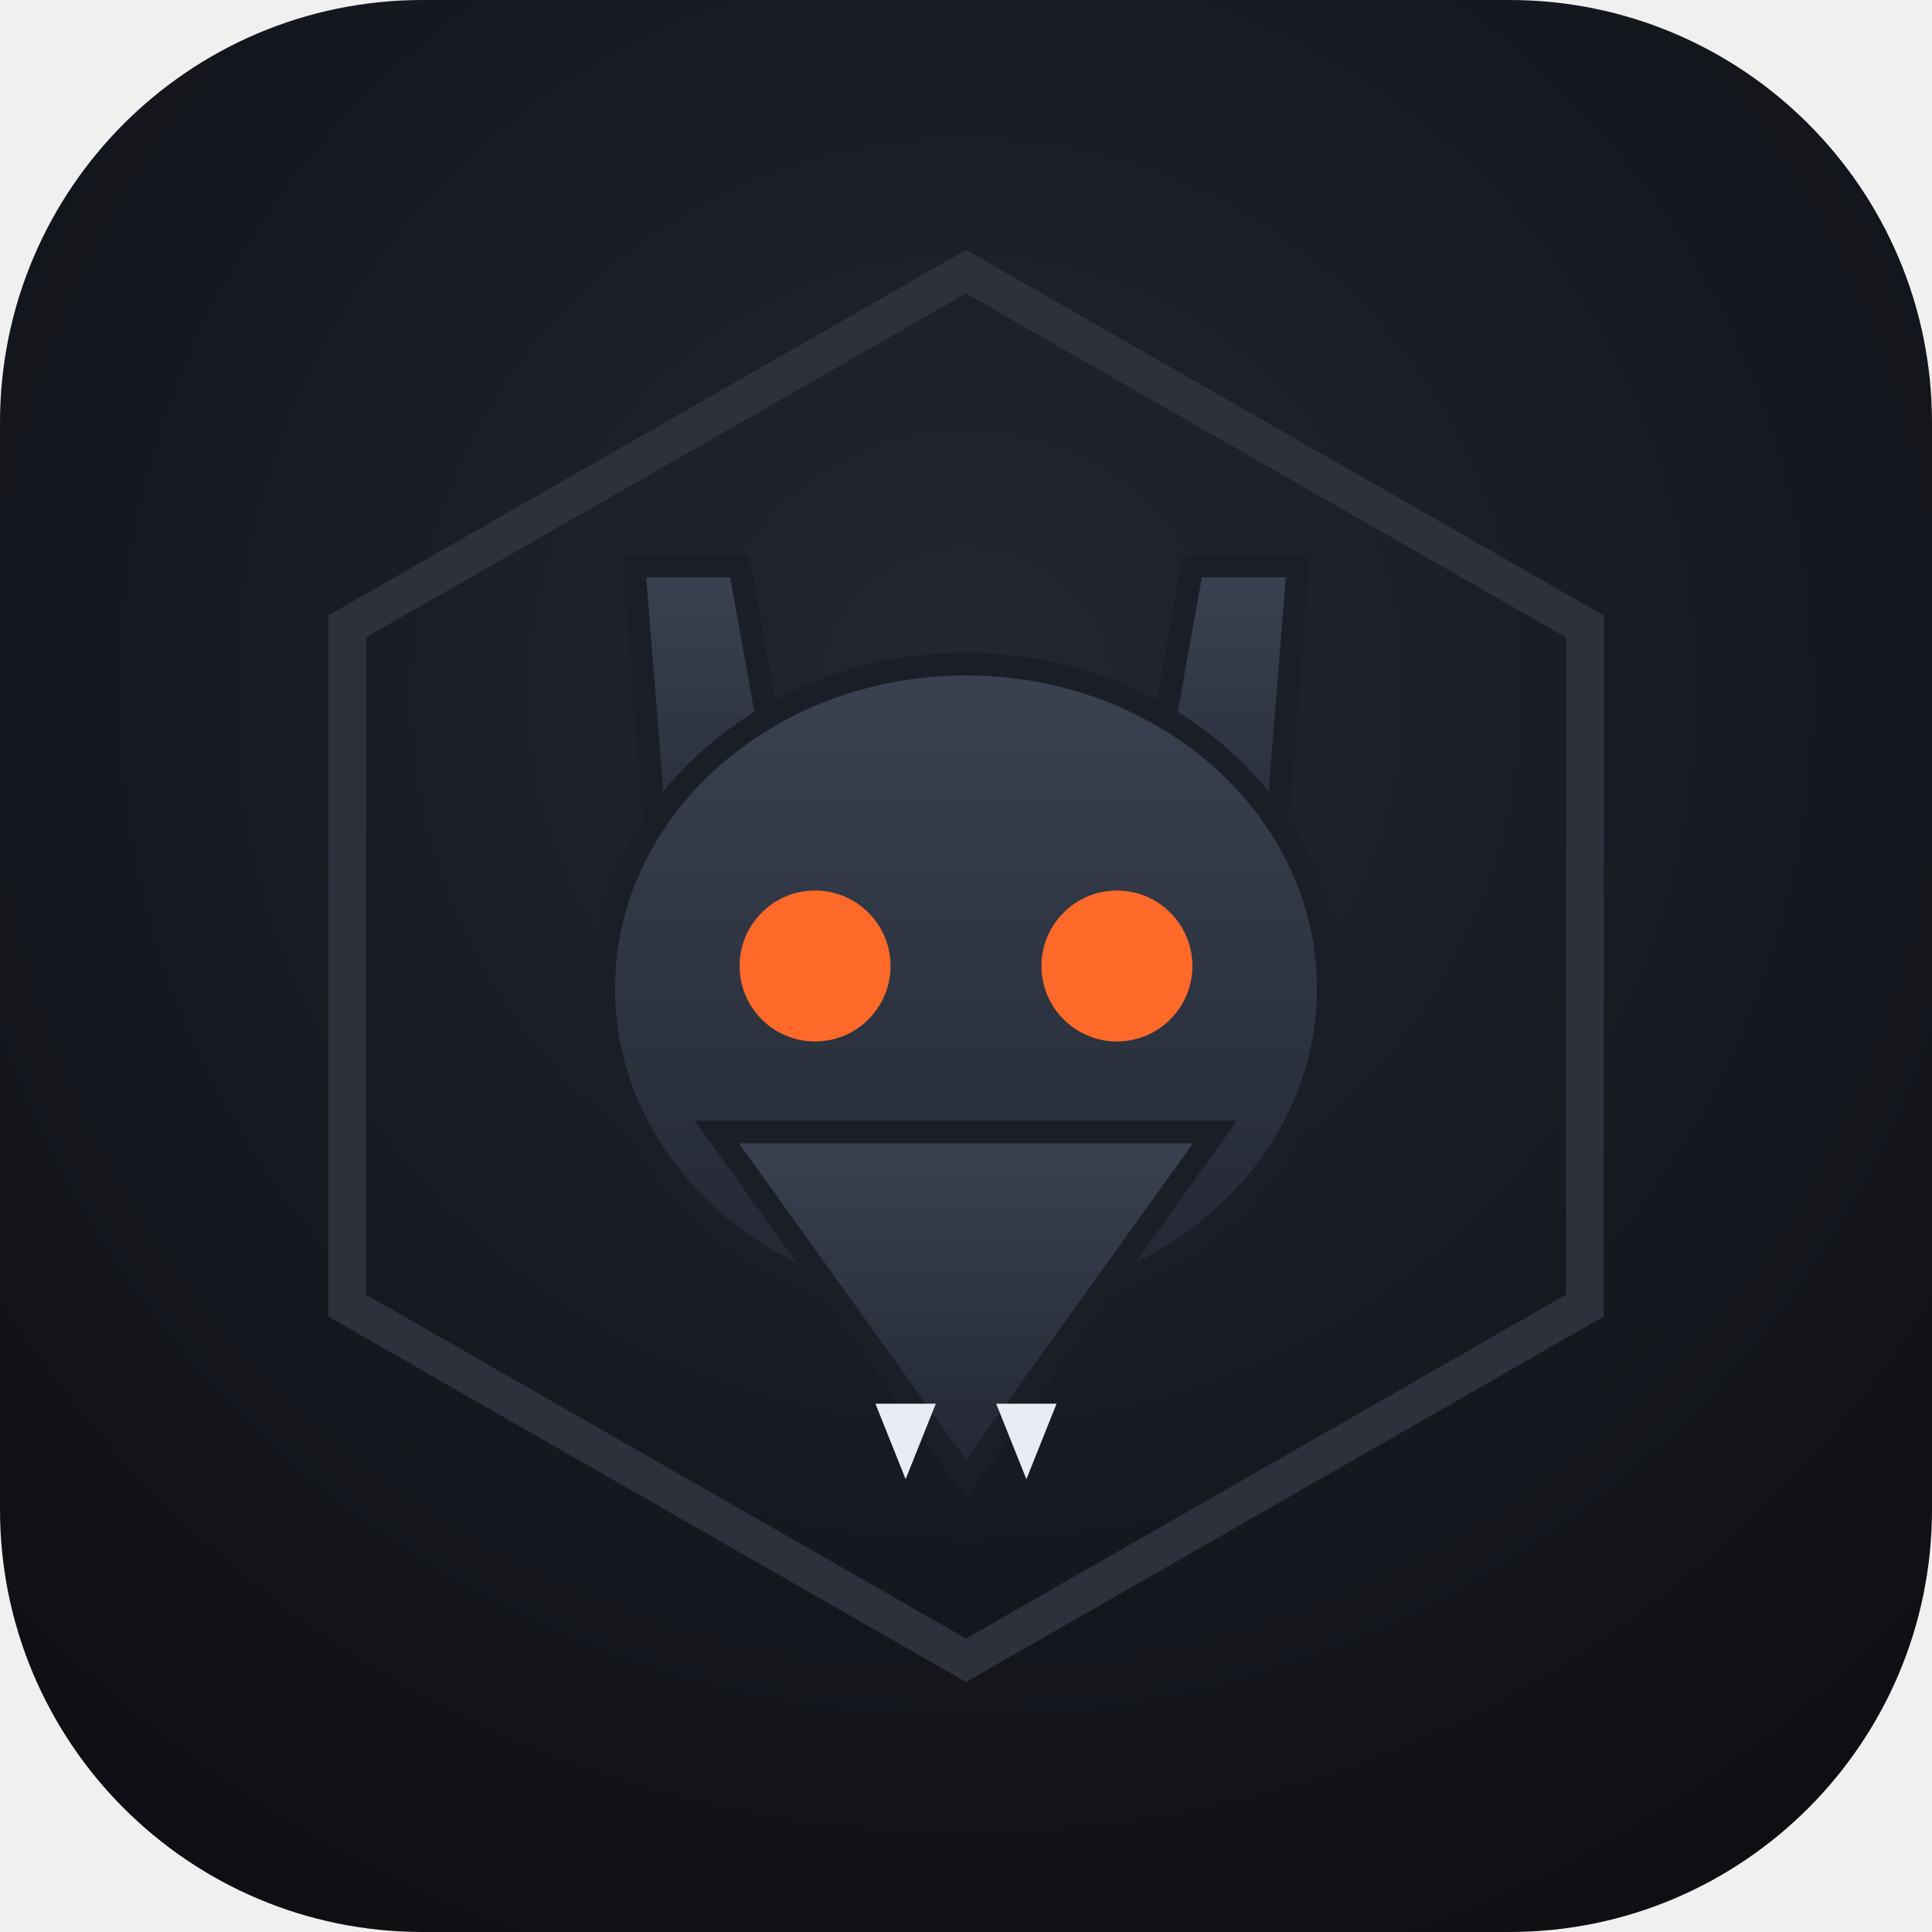
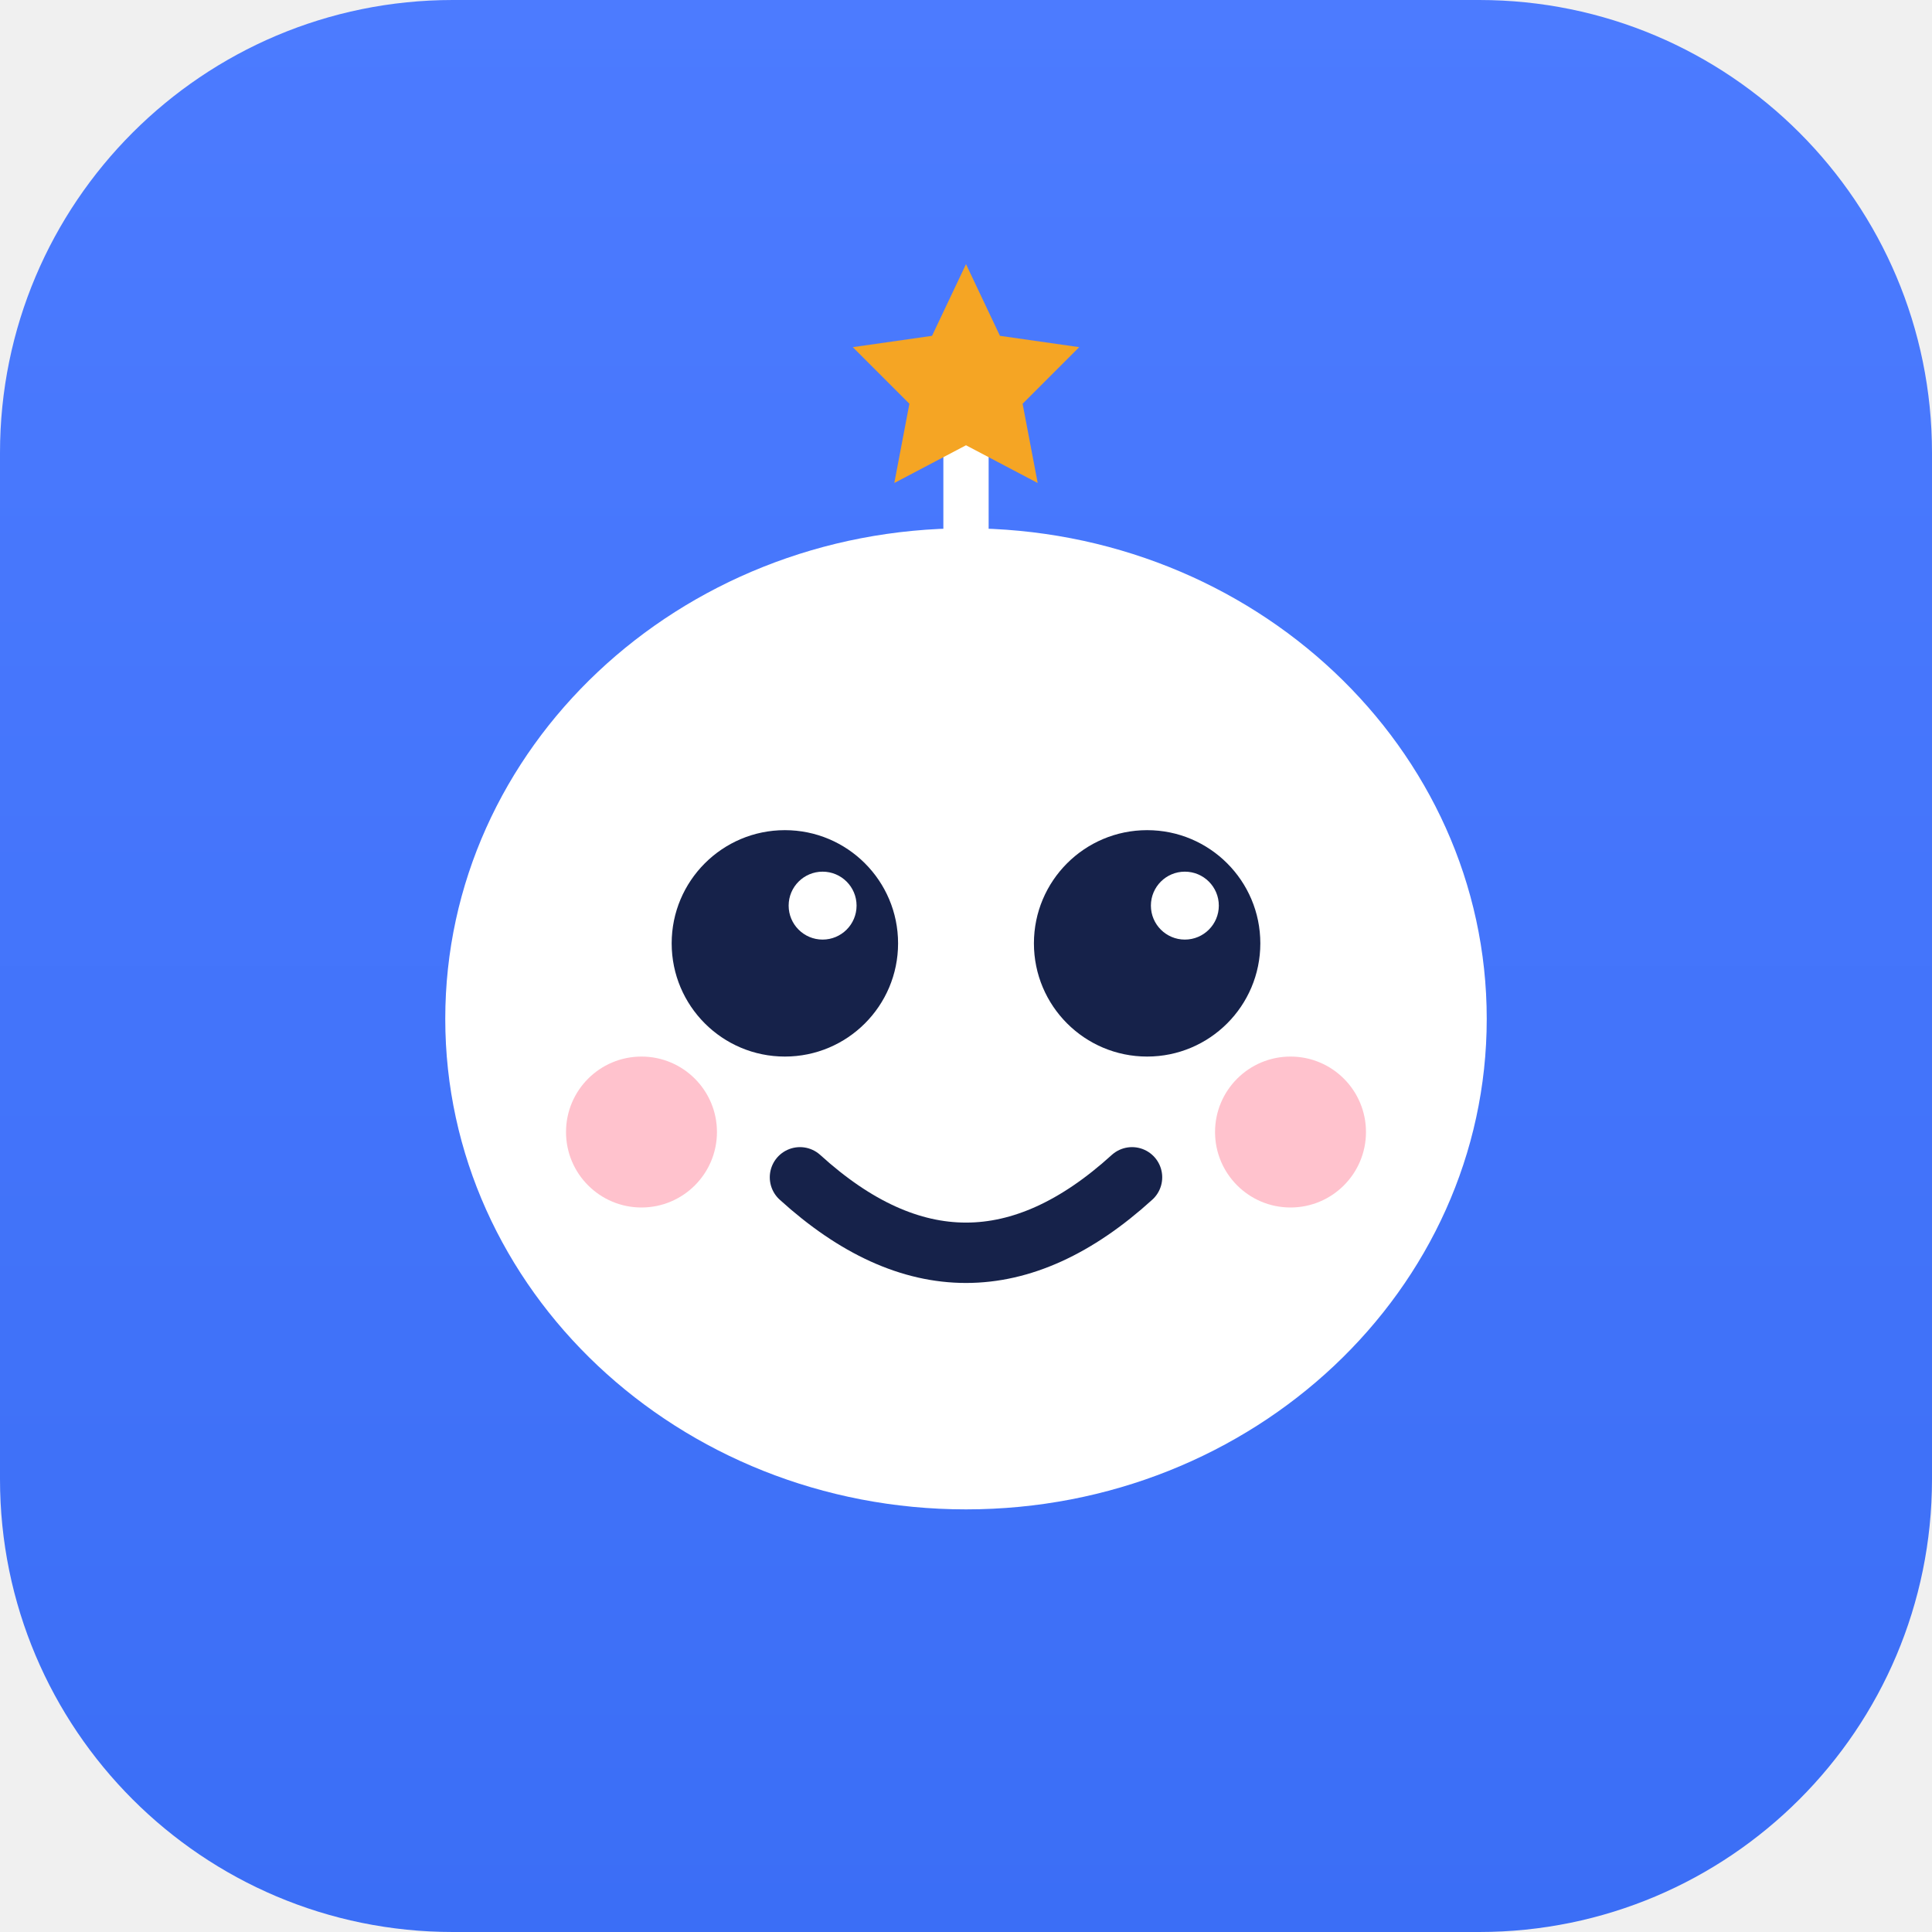
<svg xmlns="http://www.w3.org/2000/svg" viewBox="0 0 512 512" width="512" height="512">
  <defs>
-     <radialGradient id="bg" cx="50%" cy="36%" r="75%">
-       <stop offset="0" stop-color="#222732" />
-       <stop offset="1" stop-color="#0D0E12" />
-     </radialGradient>
-     <linearGradient id="horn" x1="0" y1="0" x2="0" y2="1">
-       <stop offset="0" stop-color="#3A4150" />
-       <stop offset="1" stop-color="#222732" />
+     <linearGradient id="bg" x1="0" y1="0" x2="0" y2="1">
+       <stop offset="0" stop-color="#4C7BFF" />
+       <stop offset="1" stop-color="#3B6EF6" />
    </linearGradient>
  </defs>
-   <rect width="512" height="512" rx="112" fill="url(#bg)" />
-   <polygon points="256,72 420,166 420,346 256,440 92,346 92,166" fill="none" stroke="#2C313C" stroke-width="10" />
-   <polygon points="168,150 196,150 214,250 176,250" fill="url(#horn)" stroke="#1A1E26" stroke-width="6" />
-   <polygon points="344,150 316,150 298,250 336,250" fill="url(#horn)" stroke="#1A1E26" stroke-width="6" />
-   <ellipse cx="256" cy="262" rx="96" ry="86" fill="url(#horn)" stroke="#1A1E26" stroke-width="6" />
-   <polygon points="190,300 322,300 256,392" fill="url(#horn)" stroke="#1A1E26" stroke-width="6" />
-   <circle cx="216" cy="256" r="20" fill="#FF6A2B" />
-   <circle cx="296" cy="256" r="20" fill="#FF6A2B" />
-   <polygon points="232,372 248,372 240,392" fill="#E9ECF2" />
-   <polygon points="264,372 280,372 272,392" fill="#E9ECF2" />
+   <rect width="512" height="512" rx="120" fill="url(#bg)" />
+   <ellipse cx="256" cy="270" rx="138" ry="130" fill="#FFFFFF" />
+   <circle cx="208" cy="250" r="30" fill="#16224A" />
+   <circle cx="304" cy="250" r="30" fill="#16224A" />
+   <circle cx="218" cy="240" r="9" fill="#FFFFFF" />
+   <circle cx="314" cy="240" r="9" fill="#FFFFFF" />
+   <circle cx="170" cy="300" r="20" fill="#FFB3C1" opacity="0.8" />
+   <circle cx="342" cy="300" r="20" fill="#FFB3C1" opacity="0.8" />
+   <path d="M212 312 Q256 352 300 312" fill="none" stroke="#16224A" stroke-width="16" stroke-linecap="round" />
+   <path d="M256 140 L256 96" stroke="#FFFFFF" stroke-width="12" stroke-linecap="round" />
+   <path d="M256 70 l9 19 21 3 -15 15 4 21 -19 -10 -19 10 4 -21 -15 -15 21 -3z" fill="#F5A524" />
</svg>
